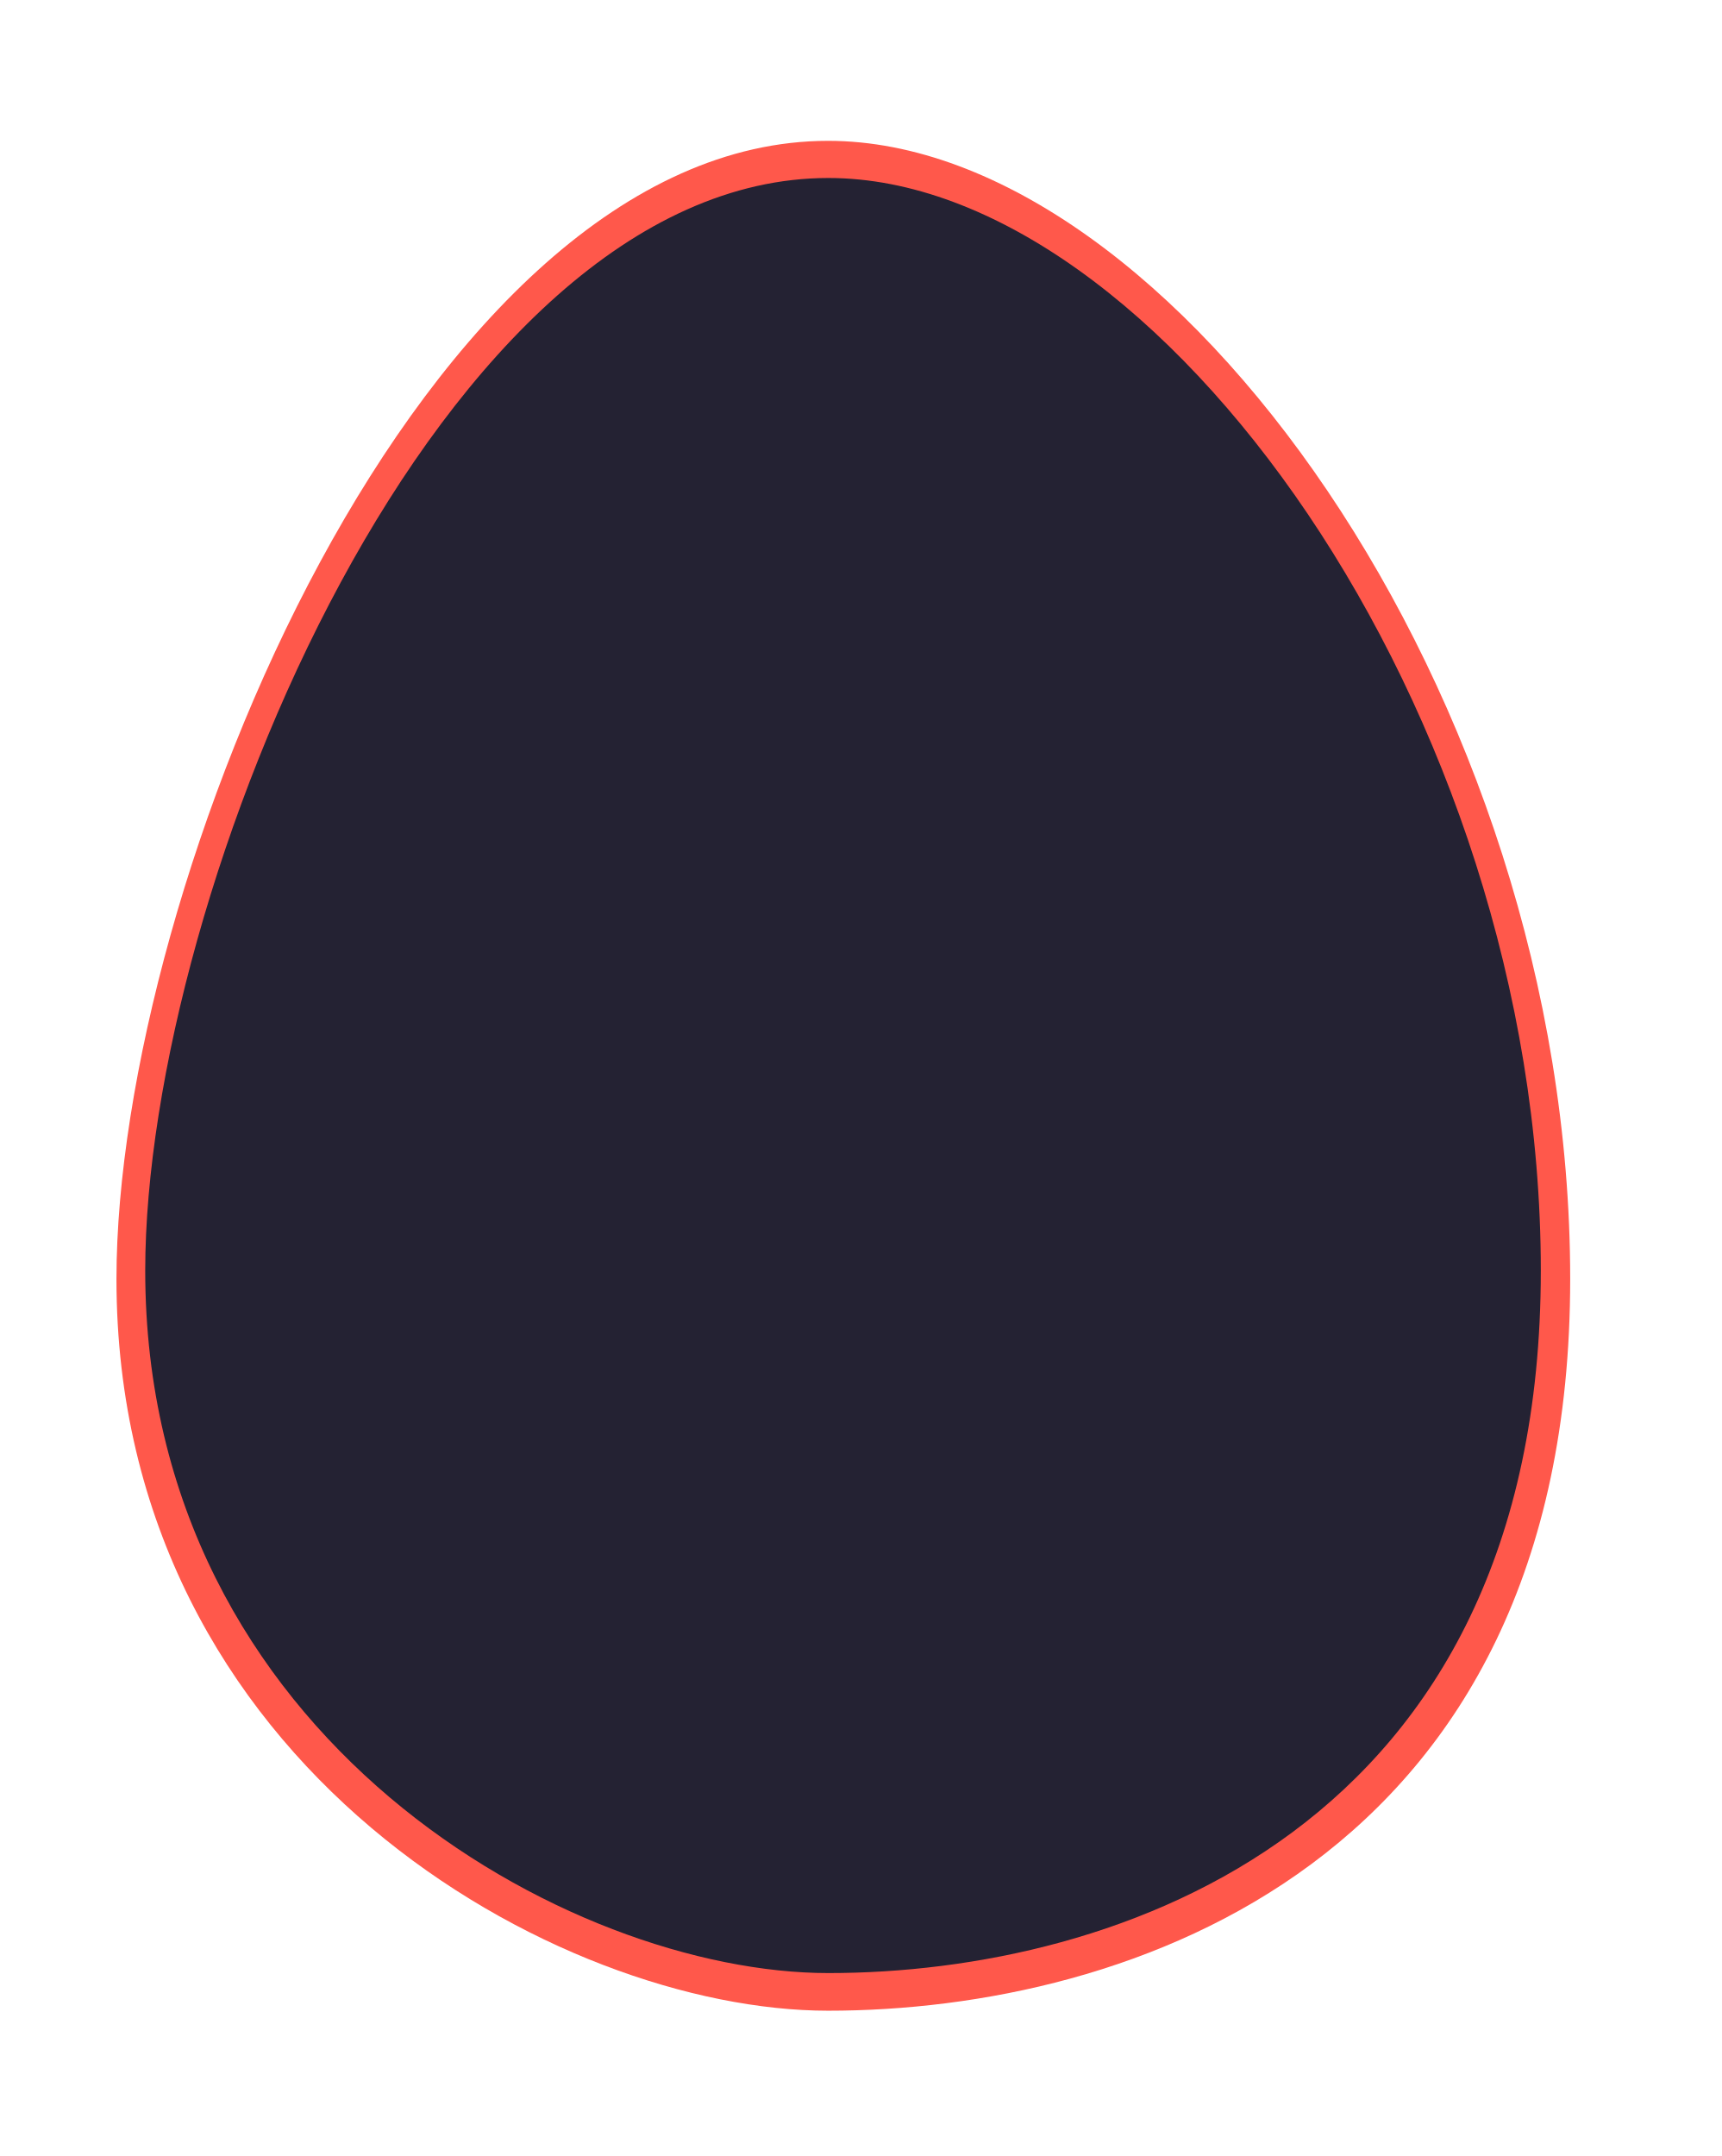
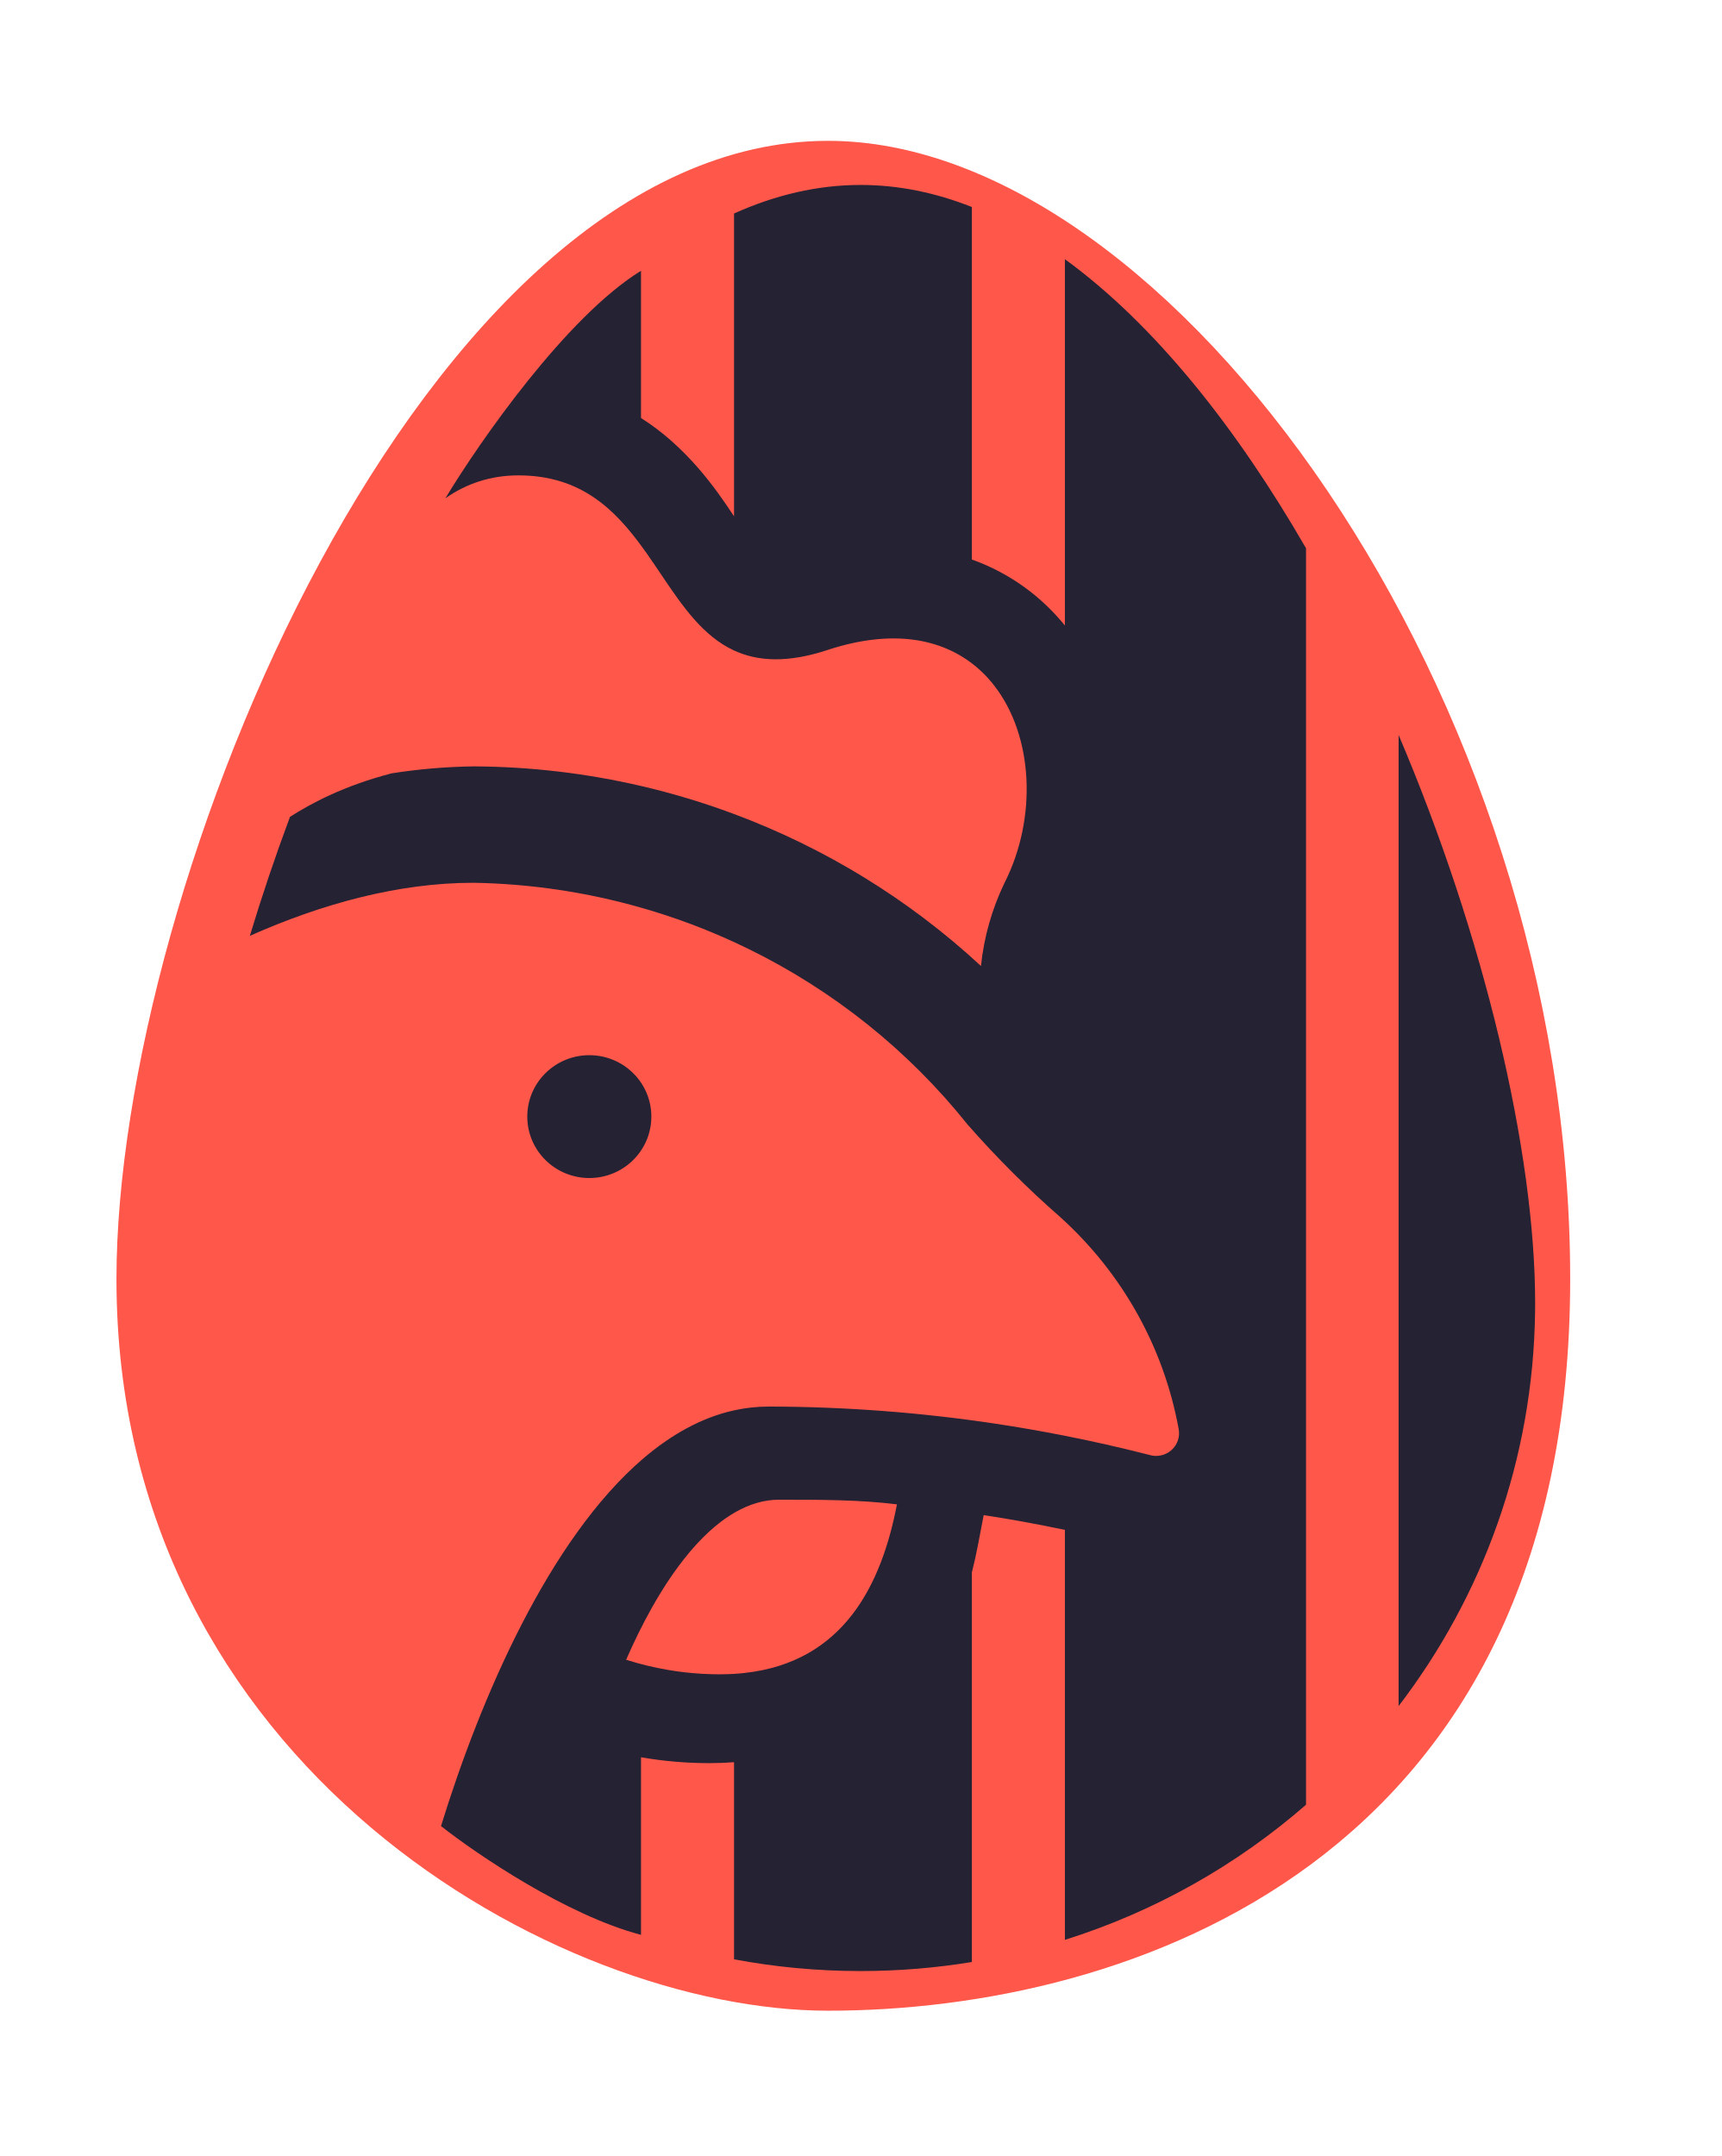
<svg xmlns="http://www.w3.org/2000/svg" viewBox="60 56 103 129" fill="none">
-   <defs>
-     <clipPath id="egg-clip">
-       <path d="M109.555 64.427C130.032 64.427 153.961 97.576 153.961 132.526C153.961 167.476 127.502 176.307 109.555 176.307C93.428 176.307 66.969 161.714 66.969 132.526C66.969 108.931 85.271 64.427 109.555 64.427Z" transform="translate(110 120) scale(0.96) translate(-110 -120)" />
-     </clipPath>
-   </defs>
  <path d="M109.555 64.427C130.032 64.427 153.961 97.576 153.961 132.526C153.961 167.476 127.502 176.307 109.555 176.307C93.428 176.307 66.969 161.714 66.969 132.526C66.969 108.931 85.271 64.427 109.555 64.427Z" fill="#FF584B" />
-   <g clip-path="url(#egg-clip)">
-     <path d="M109.555 64.427C130.032 64.427 153.961 97.576 153.961 132.526C153.961 167.476 127.502 176.307 109.555 176.307C93.428 176.307 66.969 161.714 66.969 132.526C66.969 108.931 85.271 64.427 109.555 64.427Z" fill="#242233" />
-   </g>
+   <path d="M111.499 67.066C108.911 67.066 106.38 67.671 103.926 68.774V86.893C102.824 85.222 101.1 82.753 98.358 81.008V72.202C93.903 74.944 88.697 82.421 86.65 85.817C87.896 84.934 89.373 84.443 91.023 84.443C94.763 84.443 96.798 86.482 98.479 88.803C98.565 88.922 98.65 89.04 98.734 89.16C98.79 89.241 98.847 89.322 98.903 89.403C98.967 89.496 99.031 89.589 99.095 89.682C99.262 89.928 99.429 90.174 99.594 90.418C100.846 92.278 102.07 94.064 103.924 94.92C105.331 95.57 107.101 95.687 109.523 94.89C113.427 93.607 116.37 94.218 118.355 95.847L118.367 95.856L118.367 95.857C118.378 95.865 118.388 95.874 118.398 95.882C118.456 95.931 118.513 95.98 118.569 96.03C118.59 96.049 118.612 96.068 118.633 96.087C118.686 96.135 118.738 96.184 118.789 96.234L118.806 96.25C118.82 96.264 118.834 96.277 118.848 96.291C118.904 96.346 118.959 96.402 119.014 96.459C119.025 96.472 119.037 96.484 119.048 96.496C119.171 96.628 119.289 96.764 119.403 96.904C119.411 96.914 119.419 96.925 119.428 96.936L119.461 96.978C121.856 100.011 122.074 104.952 120.114 108.819C119.357 110.387 118.879 112.072 118.701 113.799C114.383 109.798 109.342 106.722 103.895 104.694C102.106 104.027 100.272 103.474 98.406 103.038C95.132 102.274 91.756 101.871 88.34 101.855C86.696 101.877 85.056 102.016 83.433 102.272C80.586 103.013 78.648 104.05 77.353 104.874C76.466 107.251 75.664 109.636 74.952 111.994C79.221 110.098 83.79 108.819 88.34 108.819C91.741 108.878 95.109 109.381 98.358 110.307C98.396 110.318 98.435 110.33 98.473 110.341C98.498 110.348 98.523 110.355 98.548 110.363C98.683 110.402 98.819 110.441 98.954 110.482C99.034 110.507 99.115 110.532 99.195 110.557C99.344 110.603 99.493 110.651 99.642 110.699C99.667 110.707 99.691 110.714 99.716 110.722C99.748 110.732 99.779 110.742 99.811 110.752C100.02 110.821 100.229 110.891 100.436 110.964C100.451 110.969 100.466 110.973 100.481 110.978L100.844 111.107C100.888 111.123 100.932 111.139 100.976 111.155L101.052 111.183L101.118 111.207C101.165 111.224 101.213 111.242 101.261 111.259C101.454 111.331 101.647 111.405 101.84 111.48L101.916 111.511L101.978 111.535C102.151 111.603 102.323 111.673 102.495 111.744C102.541 111.763 102.586 111.782 102.632 111.801C102.813 111.876 102.993 111.953 103.173 112.031L103.217 112.05C103.235 112.057 103.253 112.065 103.27 112.072C103.483 112.166 103.695 112.261 103.907 112.358L103.926 112.367C104.207 112.496 104.486 112.628 104.764 112.764C109.874 115.264 114.358 118.852 117.889 123.271C119.622 125.247 121.485 127.108 123.467 128.842C127.16 132.18 129.641 136.62 130.528 141.483C130.576 141.715 130.562 141.955 130.487 142.179C130.412 142.405 130.279 142.606 130.101 142.764C129.922 142.923 129.705 143.032 129.471 143.082C129.236 143.132 128.992 143.121 128.763 143.049C127.056 142.611 125.337 142.223 123.609 141.884C122.274 141.622 120.934 141.39 119.59 141.187H119.594C115.097 140.51 110.55 140.166 105.992 140.159C105.282 140.159 104.588 140.239 103.91 140.39C101.97 140.821 100.161 141.84 98.486 143.272C92.853 148.091 88.751 157.601 86.39 165.26C88.523 166.941 93.903 170.596 98.358 171.767V161.143C99.711 161.377 101.084 161.495 102.462 161.494L102.467 161.494C102.964 161.494 103.45 161.474 103.926 161.438V173.232C106.379 173.693 108.911 173.934 111.499 173.934C113.767 173.934 115.991 173.748 118.156 173.393V150.089C118.299 149.521 118.421 148.966 118.523 148.432L118.864 146.654C120.492 146.901 122.112 147.198 123.724 147.538V172.067C129.112 170.374 134.009 167.592 138.153 163.982V88.803C134.009 81.621 129.112 75.427 123.724 71.509V93.426C122.336 91.721 120.48 90.309 118.156 89.477V68.386C115.991 67.529 113.767 67.066 111.499 67.066ZM143.693 158.08C148.723 151.505 151.747 143.343 151.86 134.486L151.864 133.969C151.864 124.913 148.822 112.024 143.693 99.974V158.08ZM106.612 145.732C109.154 145.732 111.449 145.733 113.673 146.011C112.756 150.791 110.502 155.45 104.546 156.1L104.533 156.101L104.521 156.103C104.414 156.114 104.306 156.125 104.197 156.134L104.189 156.135C104.082 156.143 103.974 156.151 103.865 156.156C103.857 156.157 103.848 156.157 103.839 156.158L103.809 156.16C103.72 156.165 103.63 156.167 103.539 156.171C103.504 156.171 103.468 156.173 103.433 156.174L103.31 156.175L103.267 156.176C103.205 156.177 103.144 156.179 103.082 156.179H103.041C103.008 156.179 102.976 156.178 102.943 156.178C102.85 156.177 102.757 156.176 102.665 156.174C102.59 156.173 102.516 156.17 102.441 156.167C102.357 156.164 102.273 156.161 102.188 156.156C102.13 156.154 102.071 156.152 102.013 156.149C101.866 156.14 101.718 156.129 101.571 156.117L101.546 156.115C101.523 156.113 101.5 156.111 101.477 156.109C101.338 156.097 101.199 156.084 101.061 156.069L101.025 156.065L100.995 156.061C100.84 156.044 100.686 156.025 100.531 156.004C100.515 156.001 100.499 155.998 100.482 155.996L100.48 155.995L100.442 155.99C100.305 155.971 100.167 155.949 100.03 155.926C100.011 155.923 99.991 155.919 99.972 155.916C99.125 155.772 98.288 155.57 97.468 155.308C97.938 154.23 98.444 153.202 98.978 152.247L98.995 152.218L99.008 152.194C99.093 152.044 99.178 151.895 99.264 151.748L99.276 151.729L99.307 151.676C99.388 151.539 99.469 151.404 99.551 151.272C99.56 151.256 99.57 151.241 99.579 151.226C99.592 151.204 99.605 151.183 99.618 151.162C99.924 150.67 100.24 150.204 100.563 149.766C100.569 149.757 100.576 149.748 100.582 149.74L100.597 149.718C100.688 149.596 100.78 149.475 100.873 149.357C100.897 149.326 100.922 149.295 100.946 149.263C101.042 149.143 101.138 149.025 101.234 148.91C101.243 148.899 101.252 148.888 101.261 148.878L101.275 148.86C101.31 148.819 101.345 148.779 101.38 148.738L101.4 148.715L101.462 148.643C101.49 148.612 101.517 148.58 101.545 148.549C101.57 148.521 101.595 148.493 101.621 148.465L101.657 148.426C101.713 148.364 101.768 148.304 101.824 148.245C101.868 148.198 101.912 148.153 101.956 148.108C102.015 148.047 102.074 147.987 102.134 147.929L102.19 147.873C102.209 147.855 102.227 147.838 102.246 147.82C102.307 147.762 102.369 147.703 102.431 147.646C102.469 147.611 102.507 147.577 102.545 147.544C102.609 147.487 102.672 147.431 102.736 147.377C102.77 147.349 102.803 147.321 102.837 147.294C102.909 147.233 102.982 147.174 103.055 147.117C103.081 147.098 103.106 147.078 103.131 147.059L103.164 147.034C103.225 146.988 103.285 146.944 103.346 146.9C103.377 146.879 103.408 146.857 103.439 146.835C103.518 146.78 103.598 146.727 103.678 146.676C103.694 146.666 103.71 146.656 103.726 146.645C103.733 146.64 103.741 146.635 103.749 146.63C103.829 146.58 103.909 146.532 103.989 146.486C104.839 145.999 105.716 145.732 106.612 145.732ZM95.265 119.135C93.215 119.135 91.553 120.78 91.553 122.81C91.553 124.84 93.215 126.485 95.265 126.485C97.315 126.485 98.977 124.84 98.977 122.81C98.977 120.78 97.315 119.135 95.265 119.135Z" fill="#242233" />
</svg>
